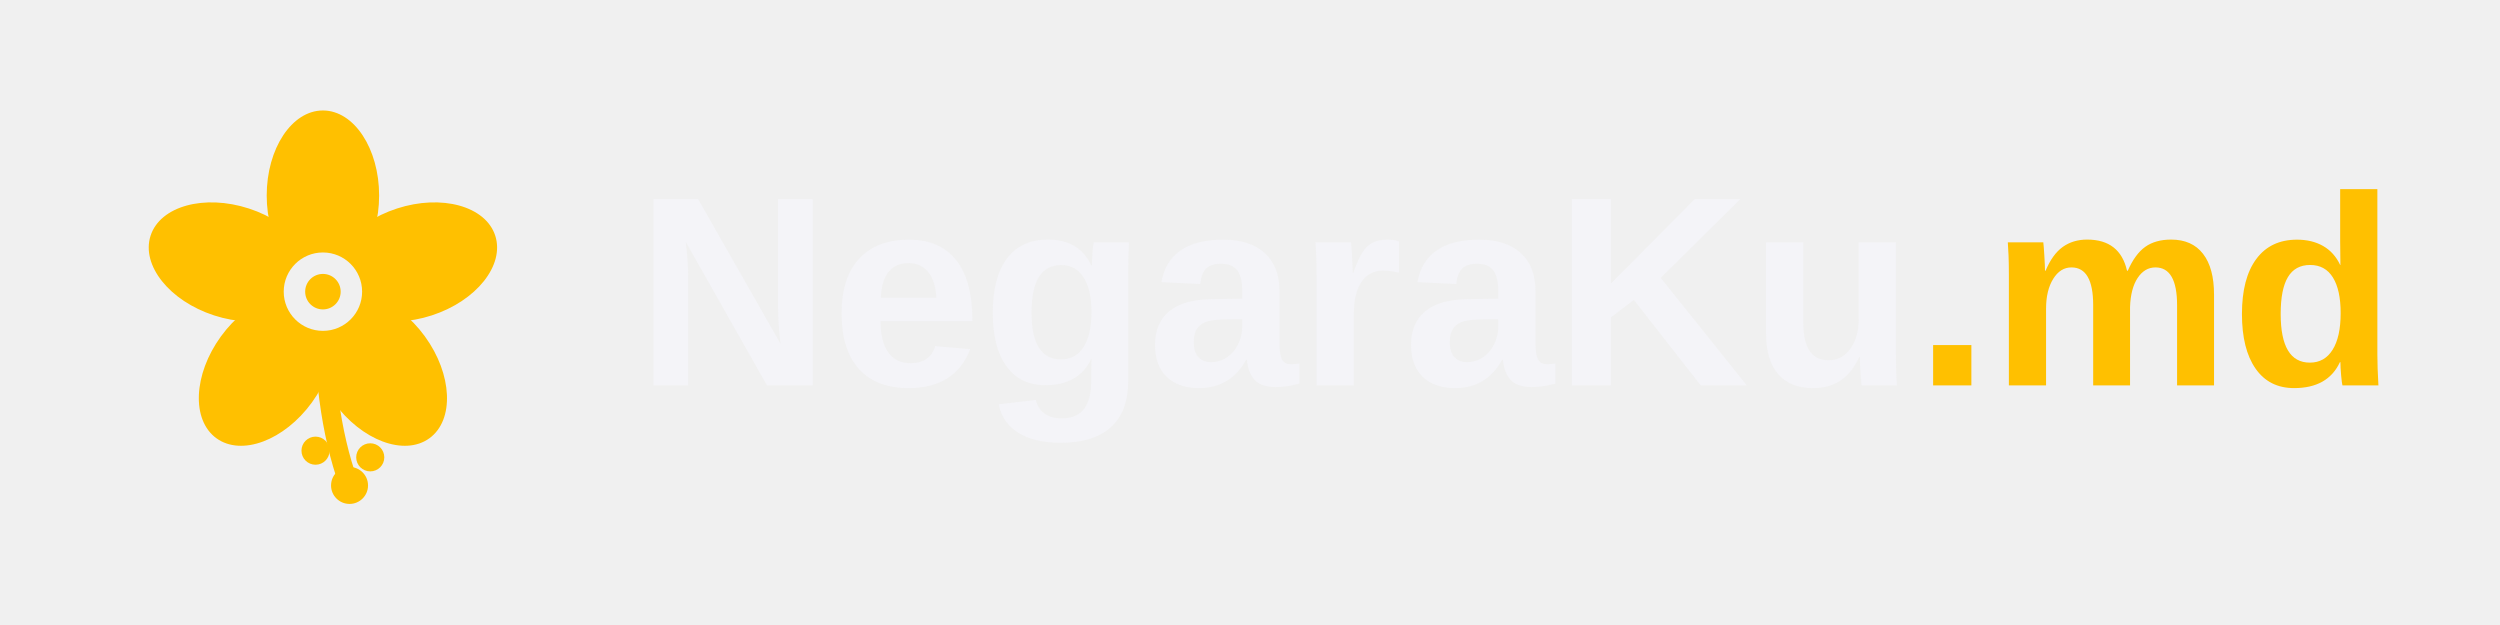
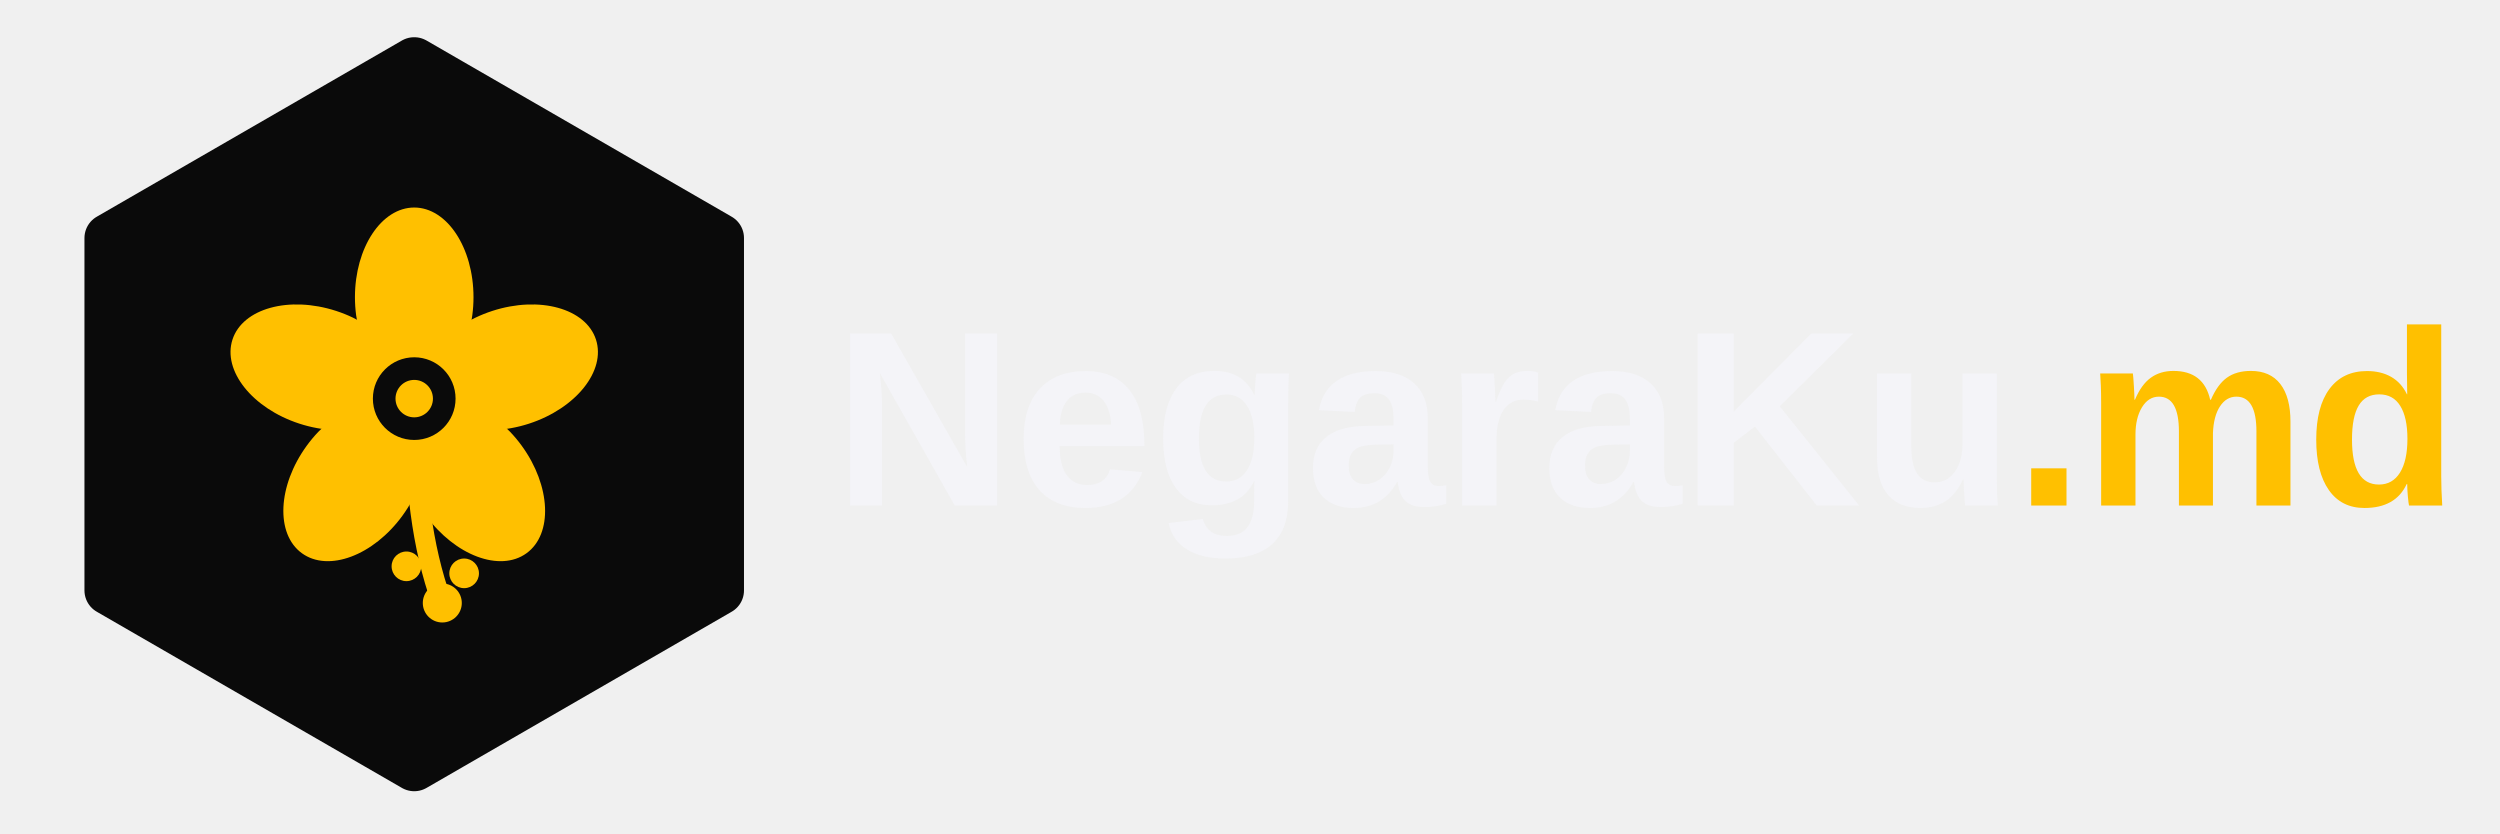
- <svg xmlns="http://www.w3.org/2000/svg" width="480" height="120" viewBox="0 0 480 120">
-   <g transform="translate(16.56 16.24) scale(1.42)">
-     <defs>
-       <mask id="bh">
-         <rect x="0" y="0" width="64" height="64" fill="#fff" />
-         <circle cx="32" cy="28" r="5.3" fill="#000" />
-       </mask>
-     </defs>
-     <g mask="url(#bh)">
-       <g fill="#FFC000" transform="translate(32 28)">
-         <ellipse cx="0" cy="-13" rx="7.6" ry="11.5" />
-         <ellipse cx="0" cy="-13" rx="7.6" ry="11.5" transform="rotate(72)" />
-         <ellipse cx="0" cy="-13" rx="7.6" ry="11.5" transform="rotate(144)" />
-         <ellipse cx="0" cy="-13" rx="7.6" ry="11.5" transform="rotate(216)" />
-         <ellipse cx="0" cy="-13" rx="7.6" ry="11.5" transform="rotate(288)" />
+ <svg xmlns="http://www.w3.org/2000/svg" width="900" height="300" viewBox="0 0 900 300">
+   <g transform="translate(16 16) scale(0.52)">
+     <polygon points="256.0,12.0 44.7,134.0 44.7,378.0 256.0,500.0 467.3,378.0 467.3,134.0" fill="#0A0A0A" stroke="#0A0A0A" stroke-width="34" stroke-linejoin="round" />
+     <g transform="translate(83.20 94.00) scale(5.4)">
+       <defs>
+         <mask id="bl">
+           <rect width="64" height="64" fill="#fff" />
+           <circle cx="32" cy="28" r="5.3" fill="#000" />
+         </mask>
+       </defs>
+       <g mask="url(#bl)">
+         <g fill="#FFC000" transform="translate(32 28)">
+           <ellipse cx="0" cy="-13" rx="7.6" ry="11.5" />
+           <ellipse cx="0" cy="-13" rx="7.6" ry="11.5" transform="rotate(72)" />
+           <ellipse cx="0" cy="-13" rx="7.6" ry="11.5" transform="rotate(144)" />
+           <ellipse cx="0" cy="-13" rx="7.6" ry="11.5" transform="rotate(216)" />
+           <ellipse cx="0" cy="-13" rx="7.6" ry="11.5" transform="rotate(288)" />
+         </g>
+         <path d="M32 28 C 32 39, 33 47, 35.5 54" stroke="#FFC000" stroke-width="2.6" fill="none" stroke-linecap="round" />
+         <circle cx="35.6" cy="54.2" r="2.5" fill="#FFC000" />
+         <circle cx="31" cy="49.5" r="1.9" fill="#FFC000" />
+         <circle cx="38.4" cy="50.4" r="1.9" fill="#FFC000" />
      </g>
-       <path d="M32 28 C 32 39, 33 47, 35.5 54" stroke="#FFC000" stroke-width="2.6" fill="none" stroke-linecap="round" />
-       <circle cx="35.6" cy="54.2" r="2.5" fill="#FFC000" />
-       <circle cx="31" cy="49.5" r="1.9" fill="#FFC000" />
-       <circle cx="38.4" cy="50.4" r="1.9" fill="#FFC000" />
+       <circle cx="32" cy="28" r="2.4" fill="#FFC000" />
    </g>
-     <circle cx="32" cy="28" r="2.4" fill="#FFC000" />
  </g>
-   <text x="122" y="74" font-family="Montserrat, 'Segoe UI', Arial, sans-serif" font-size="52" font-weight="800" fill="#F4F4F8">NegaraKu<tspan fill="#FFC000">.md</tspan>
+   <text x="300" y="182" font-family="Montserrat, 'Segoe UI', Arial, sans-serif" font-size="90" font-weight="800" fill="#F4F4F8">NegaraKu<tspan fill="#FFC000">.md</tspan>
  </text>
</svg>
